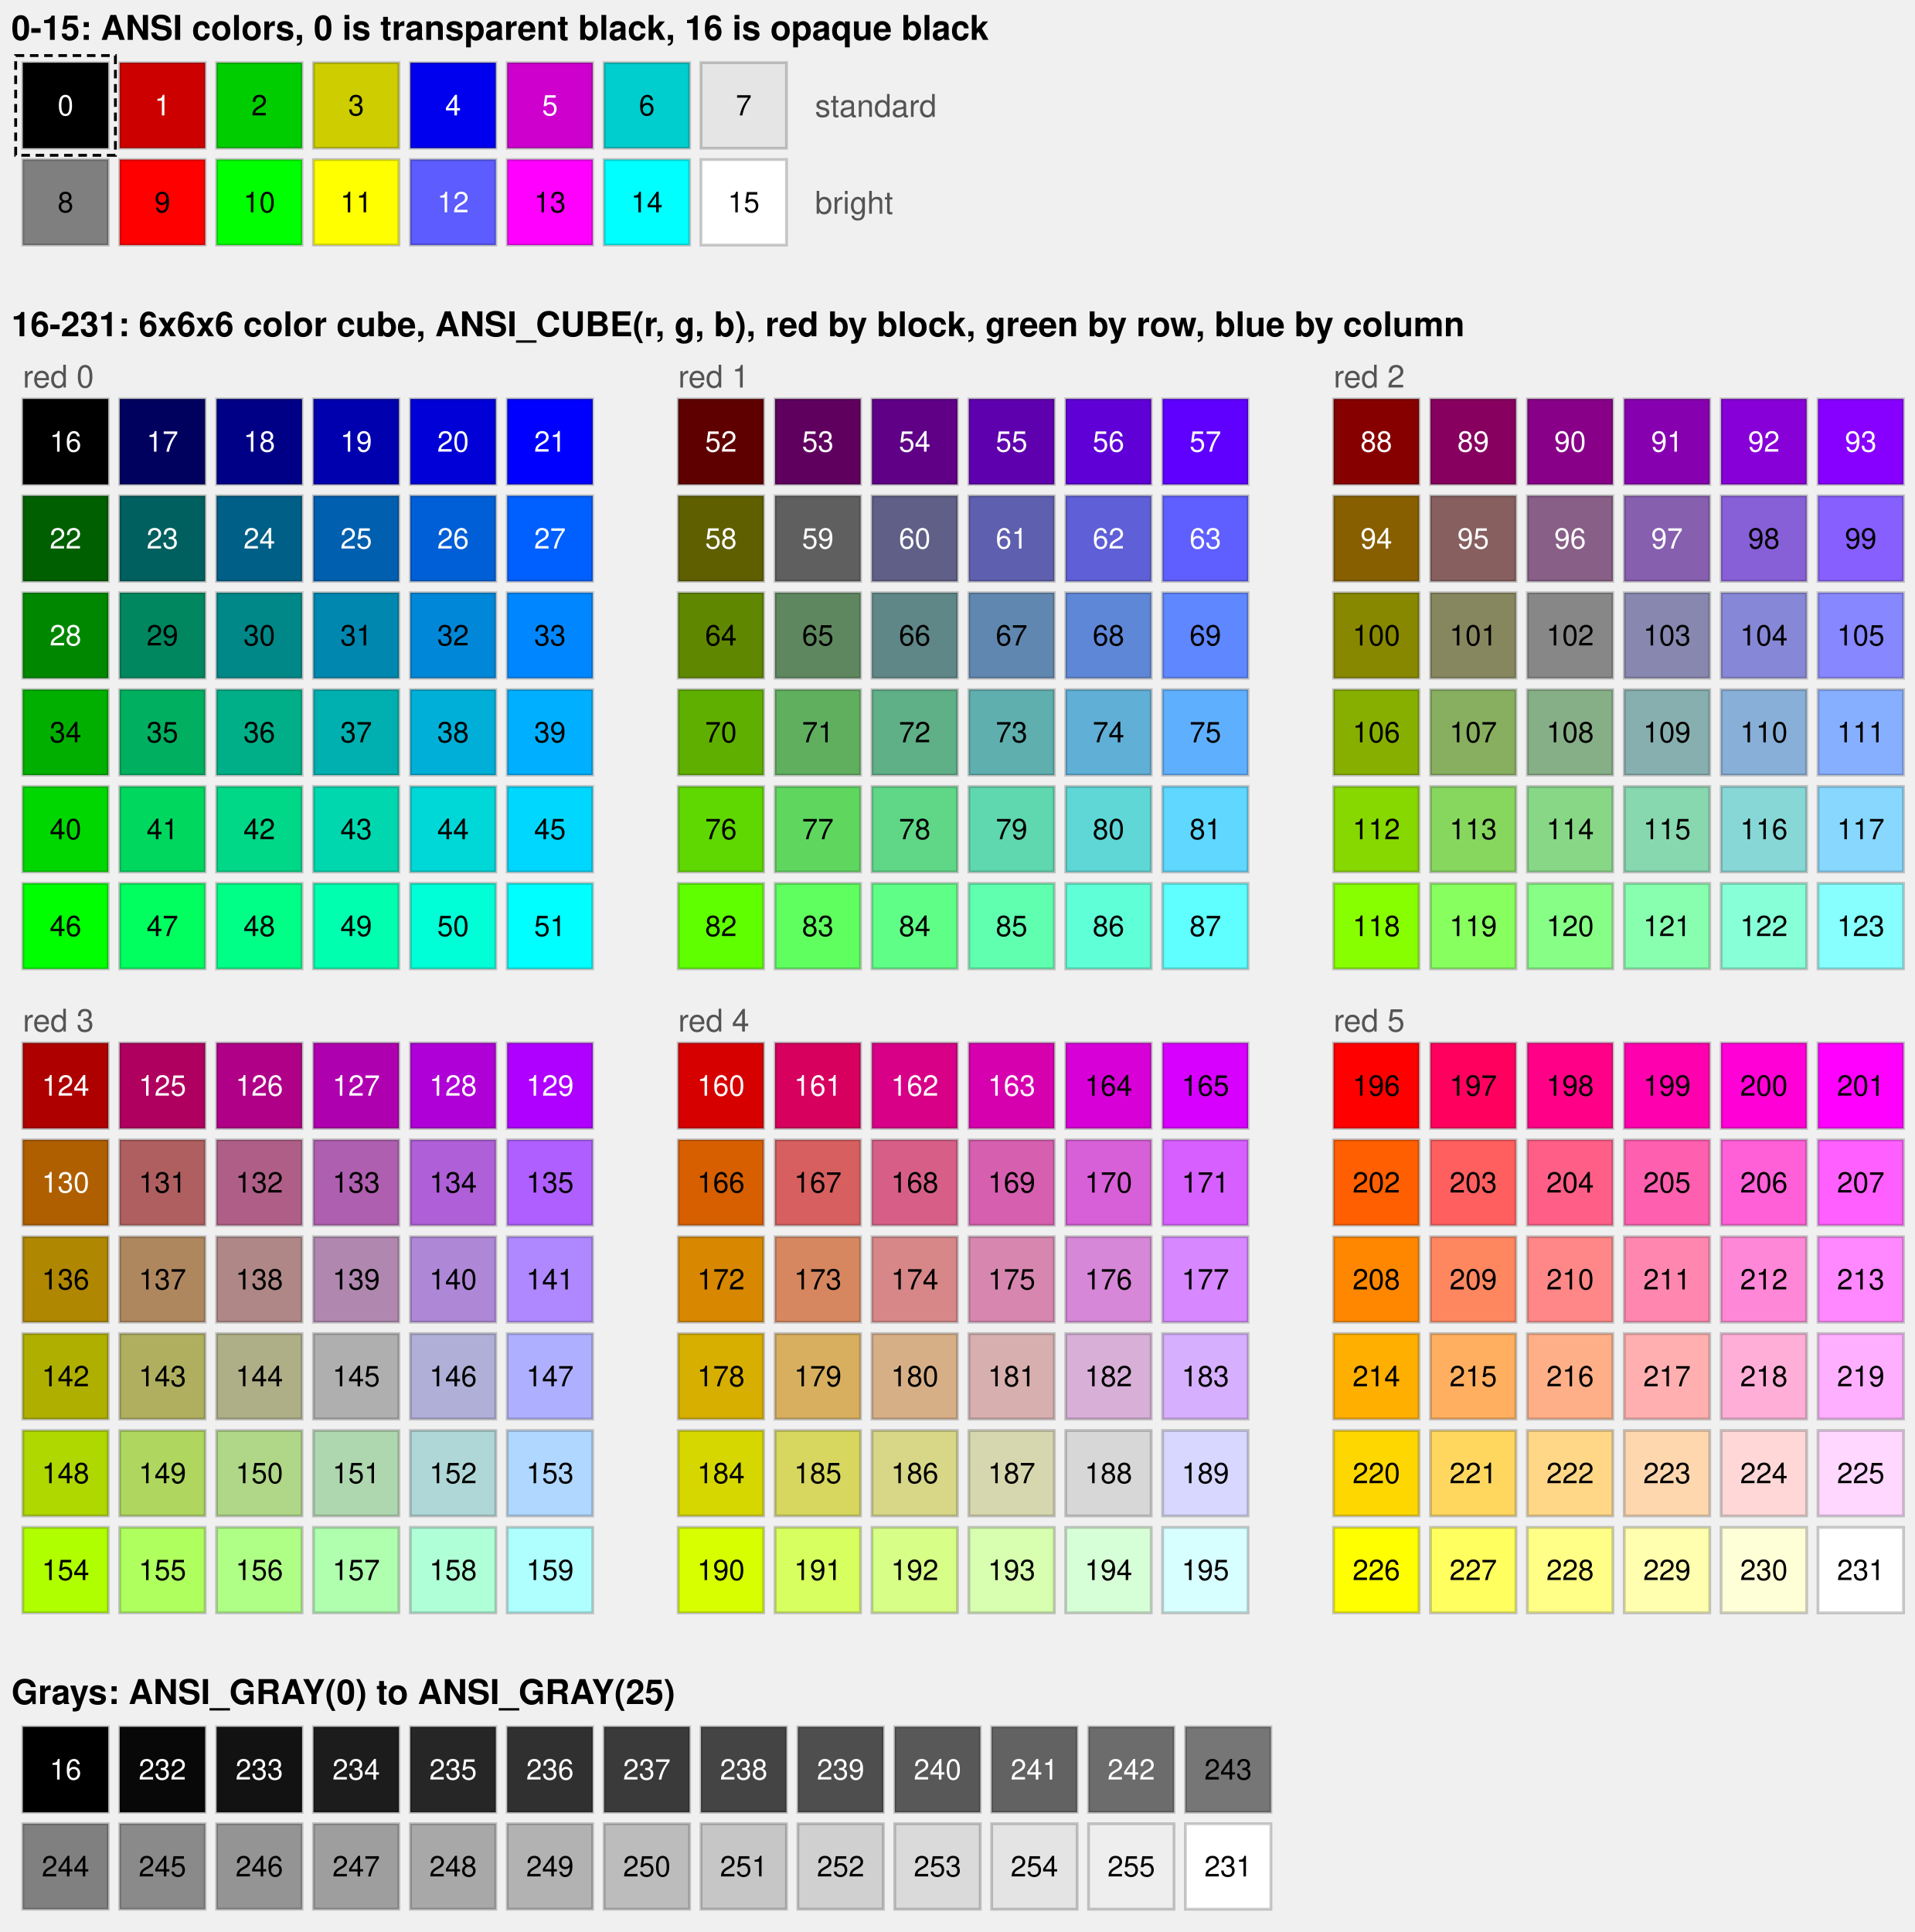
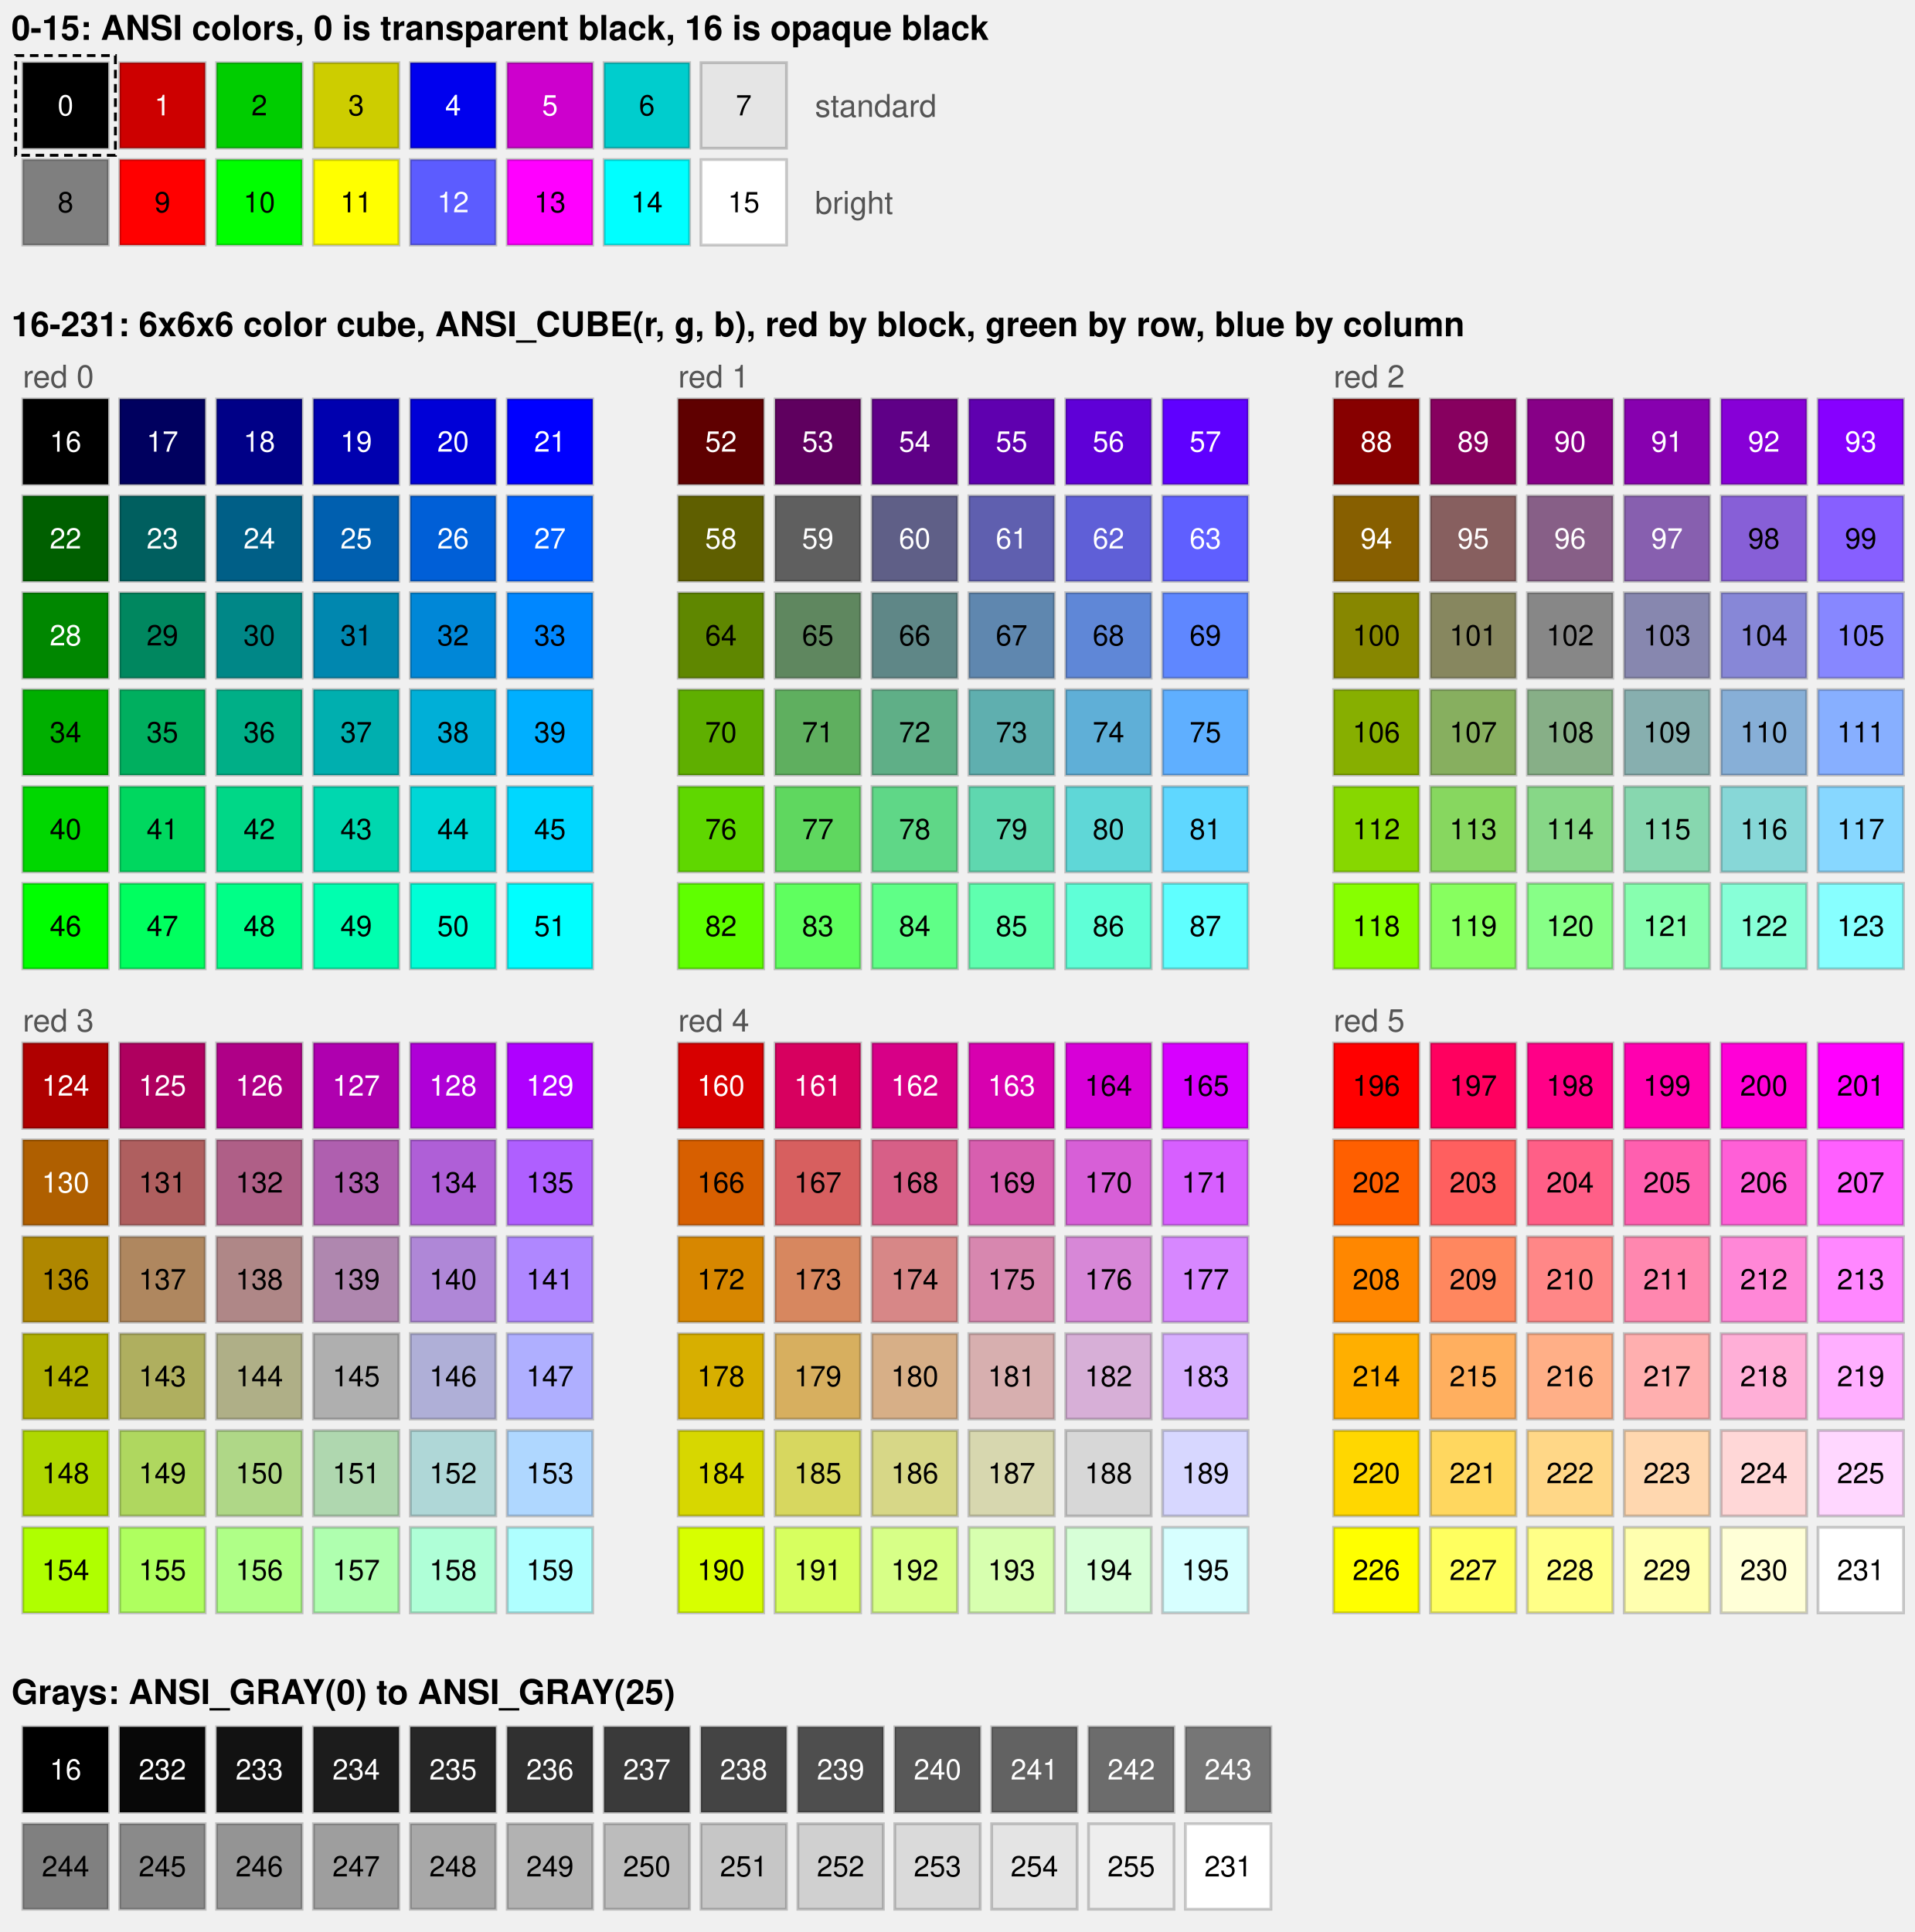
<svg xmlns="http://www.w3.org/2000/svg" width="672" height="678" viewBox="-4 0 672 678" role="img" aria-labelledby="title desc" font-size="10" fill="currentColor">
  <style>
  svg { color: #000000; }
  text { font-family: -apple-system, BlinkMacSystemFont, 'Segoe UI', Helvetica, Arial, sans-serif; }
</style>
  <text x="0" y="14" font-size="12" font-weight="600">0-15: ANSI colors, 0 is transparent black, 16 is opaque black</text>
  <rect x="4" y="22" width="30" height="30" fill="#000000" stroke="currentColor" stroke-opacity="0.2" />
  <rect x="1.5" y="19.5" width="35" height="35" fill="none" stroke="currentColor" stroke-dasharray="3 2" />
  <text x="19" y="40.5" text-anchor="middle" fill="#ffffff">0</text>
  <rect x="38" y="22" width="30" height="30" fill="#cd0000" stroke="currentColor" stroke-opacity="0.2" />
  <text x="53" y="40.5" text-anchor="middle" fill="#ffffff">1</text>
  <rect x="72" y="22" width="30" height="30" fill="#00cd00" stroke="currentColor" stroke-opacity="0.2" />
  <text x="87" y="40.5" text-anchor="middle" fill="#000000">2</text>
  <rect x="106" y="22" width="30" height="30" fill="#cdcd00" stroke="currentColor" stroke-opacity="0.2" />
  <text x="121" y="40.5" text-anchor="middle" fill="#000000">3</text>
  <rect x="140" y="22" width="30" height="30" fill="#0000ee" stroke="currentColor" stroke-opacity="0.2" />
  <text x="155" y="40.5" text-anchor="middle" fill="#ffffff">4</text>
  <rect x="174" y="22" width="30" height="30" fill="#cd00cd" stroke="currentColor" stroke-opacity="0.2" />
  <text x="189" y="40.5" text-anchor="middle" fill="#ffffff">5</text>
  <rect x="208" y="22" width="30" height="30" fill="#00cdcd" stroke="currentColor" stroke-opacity="0.2" />
  <text x="223" y="40.5" text-anchor="middle" fill="#000000">6</text>
  <rect x="242" y="22" width="30" height="30" fill="#e5e5e5" stroke="currentColor" stroke-opacity="0.2" />
  <text x="257" y="40.5" text-anchor="middle" fill="#000000">7</text>
  <rect x="4" y="56" width="30" height="30" fill="#7f7f7f" stroke="currentColor" stroke-opacity="0.2" />
  <text x="19" y="74.5" text-anchor="middle" fill="#000000">8</text>
  <rect x="38" y="56" width="30" height="30" fill="#ff0000" stroke="currentColor" stroke-opacity="0.2" />
  <text x="53" y="74.5" text-anchor="middle" fill="#000000">9</text>
  <rect x="72" y="56" width="30" height="30" fill="#00ff00" stroke="currentColor" stroke-opacity="0.2" />
  <text x="87" y="74.5" text-anchor="middle" fill="#000000">10</text>
  <rect x="106" y="56" width="30" height="30" fill="#ffff00" stroke="currentColor" stroke-opacity="0.2" />
  <text x="121" y="74.5" text-anchor="middle" fill="#000000">11</text>
  <rect x="140" y="56" width="30" height="30" fill="#5c5cff" stroke="currentColor" stroke-opacity="0.2" />
  <text x="155" y="74.5" text-anchor="middle" fill="#ffffff">12</text>
  <rect x="174" y="56" width="30" height="30" fill="#ff00ff" stroke="currentColor" stroke-opacity="0.2" />
  <text x="189" y="74.5" text-anchor="middle" fill="#000000">13</text>
  <rect x="208" y="56" width="30" height="30" fill="#00ffff" stroke="currentColor" stroke-opacity="0.2" />
  <text x="223" y="74.5" text-anchor="middle" fill="#000000">14</text>
  <rect x="242" y="56" width="30" height="30" fill="#ffffff" stroke="currentColor" stroke-opacity="0.2" />
  <text x="257" y="74.5" text-anchor="middle" fill="#000000">15</text>
  <text x="282" y="41.0" font-size="11" fill-opacity="0.65" text-anchor="start">standard</text>
  <text x="282" y="75.0" font-size="11" fill-opacity="0.65" text-anchor="start">bright</text>
  <text x="0" y="118" font-size="12" font-weight="600">16-231: 6x6x6 color cube, ANSI_CUBE(r, g, b), red by block, green by row, blue by column</text>
  <text x="4" y="136" font-size="11" fill-opacity="0.65" text-anchor="start">red 0</text>
  <rect x="4" y="140" width="30" height="30" fill="#000000" stroke="currentColor" stroke-opacity="0.2" />
  <text x="19" y="158.5" text-anchor="middle" fill="#ffffff">16</text>
  <rect x="38" y="140" width="30" height="30" fill="#00005f" stroke="currentColor" stroke-opacity="0.2" />
  <text x="53" y="158.5" text-anchor="middle" fill="#ffffff">17</text>
  <rect x="72" y="140" width="30" height="30" fill="#000087" stroke="currentColor" stroke-opacity="0.2" />
  <text x="87" y="158.5" text-anchor="middle" fill="#ffffff">18</text>
  <rect x="106" y="140" width="30" height="30" fill="#0000af" stroke="currentColor" stroke-opacity="0.2" />
  <text x="121" y="158.5" text-anchor="middle" fill="#ffffff">19</text>
  <rect x="140" y="140" width="30" height="30" fill="#0000d7" stroke="currentColor" stroke-opacity="0.2" />
  <text x="155" y="158.5" text-anchor="middle" fill="#ffffff">20</text>
  <rect x="174" y="140" width="30" height="30" fill="#0000ff" stroke="currentColor" stroke-opacity="0.2" />
  <text x="189" y="158.5" text-anchor="middle" fill="#ffffff">21</text>
  <rect x="4" y="174" width="30" height="30" fill="#005f00" stroke="currentColor" stroke-opacity="0.2" />
  <text x="19" y="192.5" text-anchor="middle" fill="#ffffff">22</text>
  <rect x="38" y="174" width="30" height="30" fill="#005f5f" stroke="currentColor" stroke-opacity="0.2" />
  <text x="53" y="192.5" text-anchor="middle" fill="#ffffff">23</text>
  <rect x="72" y="174" width="30" height="30" fill="#005f87" stroke="currentColor" stroke-opacity="0.2" />
  <text x="87" y="192.5" text-anchor="middle" fill="#ffffff">24</text>
  <rect x="106" y="174" width="30" height="30" fill="#005faf" stroke="currentColor" stroke-opacity="0.2" />
  <text x="121" y="192.5" text-anchor="middle" fill="#ffffff">25</text>
  <rect x="140" y="174" width="30" height="30" fill="#005fd7" stroke="currentColor" stroke-opacity="0.2" />
  <text x="155" y="192.5" text-anchor="middle" fill="#ffffff">26</text>
  <rect x="174" y="174" width="30" height="30" fill="#005fff" stroke="currentColor" stroke-opacity="0.2" />
  <text x="189" y="192.5" text-anchor="middle" fill="#ffffff">27</text>
  <rect x="4" y="208" width="30" height="30" fill="#008700" stroke="currentColor" stroke-opacity="0.2" />
  <text x="19" y="226.5" text-anchor="middle" fill="#ffffff">28</text>
  <rect x="38" y="208" width="30" height="30" fill="#00875f" stroke="currentColor" stroke-opacity="0.2" />
  <text x="53" y="226.5" text-anchor="middle" fill="#000000">29</text>
  <rect x="72" y="208" width="30" height="30" fill="#008787" stroke="currentColor" stroke-opacity="0.2" />
  <text x="87" y="226.5" text-anchor="middle" fill="#000000">30</text>
  <rect x="106" y="208" width="30" height="30" fill="#0087af" stroke="currentColor" stroke-opacity="0.2" />
  <text x="121" y="226.5" text-anchor="middle" fill="#000000">31</text>
  <rect x="140" y="208" width="30" height="30" fill="#0087d7" stroke="currentColor" stroke-opacity="0.2" />
  <text x="155" y="226.5" text-anchor="middle" fill="#000000">32</text>
  <rect x="174" y="208" width="30" height="30" fill="#0087ff" stroke="currentColor" stroke-opacity="0.2" />
  <text x="189" y="226.5" text-anchor="middle" fill="#000000">33</text>
  <rect x="4" y="242" width="30" height="30" fill="#00af00" stroke="currentColor" stroke-opacity="0.2" />
  <text x="19" y="260.5" text-anchor="middle" fill="#000000">34</text>
  <rect x="38" y="242" width="30" height="30" fill="#00af5f" stroke="currentColor" stroke-opacity="0.2" />
  <text x="53" y="260.5" text-anchor="middle" fill="#000000">35</text>
  <rect x="72" y="242" width="30" height="30" fill="#00af87" stroke="currentColor" stroke-opacity="0.2" />
  <text x="87" y="260.5" text-anchor="middle" fill="#000000">36</text>
  <rect x="106" y="242" width="30" height="30" fill="#00afaf" stroke="currentColor" stroke-opacity="0.2" />
  <text x="121" y="260.5" text-anchor="middle" fill="#000000">37</text>
  <rect x="140" y="242" width="30" height="30" fill="#00afd7" stroke="currentColor" stroke-opacity="0.2" />
  <text x="155" y="260.5" text-anchor="middle" fill="#000000">38</text>
  <rect x="174" y="242" width="30" height="30" fill="#00afff" stroke="currentColor" stroke-opacity="0.2" />
  <text x="189" y="260.5" text-anchor="middle" fill="#000000">39</text>
  <rect x="4" y="276" width="30" height="30" fill="#00d700" stroke="currentColor" stroke-opacity="0.2" />
  <text x="19" y="294.5" text-anchor="middle" fill="#000000">40</text>
  <rect x="38" y="276" width="30" height="30" fill="#00d75f" stroke="currentColor" stroke-opacity="0.2" />
  <text x="53" y="294.5" text-anchor="middle" fill="#000000">41</text>
  <rect x="72" y="276" width="30" height="30" fill="#00d787" stroke="currentColor" stroke-opacity="0.2" />
  <text x="87" y="294.5" text-anchor="middle" fill="#000000">42</text>
  <rect x="106" y="276" width="30" height="30" fill="#00d7af" stroke="currentColor" stroke-opacity="0.2" />
  <text x="121" y="294.5" text-anchor="middle" fill="#000000">43</text>
  <rect x="140" y="276" width="30" height="30" fill="#00d7d7" stroke="currentColor" stroke-opacity="0.2" />
  <text x="155" y="294.5" text-anchor="middle" fill="#000000">44</text>
  <rect x="174" y="276" width="30" height="30" fill="#00d7ff" stroke="currentColor" stroke-opacity="0.2" />
  <text x="189" y="294.5" text-anchor="middle" fill="#000000">45</text>
  <rect x="4" y="310" width="30" height="30" fill="#00ff00" stroke="currentColor" stroke-opacity="0.2" />
  <text x="19" y="328.5" text-anchor="middle" fill="#000000">46</text>
  <rect x="38" y="310" width="30" height="30" fill="#00ff5f" stroke="currentColor" stroke-opacity="0.2" />
  <text x="53" y="328.5" text-anchor="middle" fill="#000000">47</text>
  <rect x="72" y="310" width="30" height="30" fill="#00ff87" stroke="currentColor" stroke-opacity="0.2" />
  <text x="87" y="328.5" text-anchor="middle" fill="#000000">48</text>
  <rect x="106" y="310" width="30" height="30" fill="#00ffaf" stroke="currentColor" stroke-opacity="0.2" />
  <text x="121" y="328.5" text-anchor="middle" fill="#000000">49</text>
  <rect x="140" y="310" width="30" height="30" fill="#00ffd7" stroke="currentColor" stroke-opacity="0.2" />
  <text x="155" y="328.5" text-anchor="middle" fill="#000000">50</text>
  <rect x="174" y="310" width="30" height="30" fill="#00ffff" stroke="currentColor" stroke-opacity="0.2" />
  <text x="189" y="328.5" text-anchor="middle" fill="#000000">51</text>
  <text x="234" y="136" font-size="11" fill-opacity="0.65" text-anchor="start">red 1</text>
  <rect x="234" y="140" width="30" height="30" fill="#5f0000" stroke="currentColor" stroke-opacity="0.2" />
  <text x="249" y="158.5" text-anchor="middle" fill="#ffffff">52</text>
  <rect x="268" y="140" width="30" height="30" fill="#5f005f" stroke="currentColor" stroke-opacity="0.2" />
  <text x="283" y="158.5" text-anchor="middle" fill="#ffffff">53</text>
  <rect x="302" y="140" width="30" height="30" fill="#5f0087" stroke="currentColor" stroke-opacity="0.2" />
  <text x="317" y="158.5" text-anchor="middle" fill="#ffffff">54</text>
  <rect x="336" y="140" width="30" height="30" fill="#5f00af" stroke="currentColor" stroke-opacity="0.2" />
  <text x="351" y="158.5" text-anchor="middle" fill="#ffffff">55</text>
  <rect x="370" y="140" width="30" height="30" fill="#5f00d7" stroke="currentColor" stroke-opacity="0.2" />
  <text x="385" y="158.5" text-anchor="middle" fill="#ffffff">56</text>
  <rect x="404" y="140" width="30" height="30" fill="#5f00ff" stroke="currentColor" stroke-opacity="0.2" />
  <text x="419" y="158.5" text-anchor="middle" fill="#ffffff">57</text>
  <rect x="234" y="174" width="30" height="30" fill="#5f5f00" stroke="currentColor" stroke-opacity="0.2" />
  <text x="249" y="192.5" text-anchor="middle" fill="#ffffff">58</text>
  <rect x="268" y="174" width="30" height="30" fill="#5f5f5f" stroke="currentColor" stroke-opacity="0.2" />
  <text x="283" y="192.5" text-anchor="middle" fill="#ffffff">59</text>
  <rect x="302" y="174" width="30" height="30" fill="#5f5f87" stroke="currentColor" stroke-opacity="0.2" />
  <text x="317" y="192.5" text-anchor="middle" fill="#ffffff">60</text>
  <rect x="336" y="174" width="30" height="30" fill="#5f5faf" stroke="currentColor" stroke-opacity="0.2" />
  <text x="351" y="192.5" text-anchor="middle" fill="#ffffff">61</text>
  <rect x="370" y="174" width="30" height="30" fill="#5f5fd7" stroke="currentColor" stroke-opacity="0.2" />
  <text x="385" y="192.5" text-anchor="middle" fill="#ffffff">62</text>
  <rect x="404" y="174" width="30" height="30" fill="#5f5fff" stroke="currentColor" stroke-opacity="0.2" />
  <text x="419" y="192.5" text-anchor="middle" fill="#ffffff">63</text>
  <rect x="234" y="208" width="30" height="30" fill="#5f8700" stroke="currentColor" stroke-opacity="0.2" />
  <text x="249" y="226.5" text-anchor="middle" fill="#000000">64</text>
  <rect x="268" y="208" width="30" height="30" fill="#5f875f" stroke="currentColor" stroke-opacity="0.2" />
  <text x="283" y="226.5" text-anchor="middle" fill="#000000">65</text>
  <rect x="302" y="208" width="30" height="30" fill="#5f8787" stroke="currentColor" stroke-opacity="0.2" />
  <text x="317" y="226.5" text-anchor="middle" fill="#000000">66</text>
  <rect x="336" y="208" width="30" height="30" fill="#5f87af" stroke="currentColor" stroke-opacity="0.2" />
  <text x="351" y="226.5" text-anchor="middle" fill="#000000">67</text>
  <rect x="370" y="208" width="30" height="30" fill="#5f87d7" stroke="currentColor" stroke-opacity="0.2" />
  <text x="385" y="226.5" text-anchor="middle" fill="#000000">68</text>
  <rect x="404" y="208" width="30" height="30" fill="#5f87ff" stroke="currentColor" stroke-opacity="0.2" />
  <text x="419" y="226.5" text-anchor="middle" fill="#000000">69</text>
  <rect x="234" y="242" width="30" height="30" fill="#5faf00" stroke="currentColor" stroke-opacity="0.2" />
  <text x="249" y="260.5" text-anchor="middle" fill="#000000">70</text>
  <rect x="268" y="242" width="30" height="30" fill="#5faf5f" stroke="currentColor" stroke-opacity="0.2" />
  <text x="283" y="260.5" text-anchor="middle" fill="#000000">71</text>
  <rect x="302" y="242" width="30" height="30" fill="#5faf87" stroke="currentColor" stroke-opacity="0.2" />
  <text x="317" y="260.5" text-anchor="middle" fill="#000000">72</text>
  <rect x="336" y="242" width="30" height="30" fill="#5fafaf" stroke="currentColor" stroke-opacity="0.2" />
  <text x="351" y="260.5" text-anchor="middle" fill="#000000">73</text>
  <rect x="370" y="242" width="30" height="30" fill="#5fafd7" stroke="currentColor" stroke-opacity="0.2" />
  <text x="385" y="260.5" text-anchor="middle" fill="#000000">74</text>
  <rect x="404" y="242" width="30" height="30" fill="#5fafff" stroke="currentColor" stroke-opacity="0.2" />
  <text x="419" y="260.5" text-anchor="middle" fill="#000000">75</text>
  <rect x="234" y="276" width="30" height="30" fill="#5fd700" stroke="currentColor" stroke-opacity="0.2" />
  <text x="249" y="294.5" text-anchor="middle" fill="#000000">76</text>
  <rect x="268" y="276" width="30" height="30" fill="#5fd75f" stroke="currentColor" stroke-opacity="0.2" />
  <text x="283" y="294.5" text-anchor="middle" fill="#000000">77</text>
  <rect x="302" y="276" width="30" height="30" fill="#5fd787" stroke="currentColor" stroke-opacity="0.2" />
  <text x="317" y="294.5" text-anchor="middle" fill="#000000">78</text>
  <rect x="336" y="276" width="30" height="30" fill="#5fd7af" stroke="currentColor" stroke-opacity="0.2" />
  <text x="351" y="294.5" text-anchor="middle" fill="#000000">79</text>
  <rect x="370" y="276" width="30" height="30" fill="#5fd7d7" stroke="currentColor" stroke-opacity="0.2" />
  <text x="385" y="294.5" text-anchor="middle" fill="#000000">80</text>
  <rect x="404" y="276" width="30" height="30" fill="#5fd7ff" stroke="currentColor" stroke-opacity="0.2" />
  <text x="419" y="294.5" text-anchor="middle" fill="#000000">81</text>
  <rect x="234" y="310" width="30" height="30" fill="#5fff00" stroke="currentColor" stroke-opacity="0.2" />
  <text x="249" y="328.5" text-anchor="middle" fill="#000000">82</text>
  <rect x="268" y="310" width="30" height="30" fill="#5fff5f" stroke="currentColor" stroke-opacity="0.2" />
  <text x="283" y="328.5" text-anchor="middle" fill="#000000">83</text>
  <rect x="302" y="310" width="30" height="30" fill="#5fff87" stroke="currentColor" stroke-opacity="0.2" />
  <text x="317" y="328.5" text-anchor="middle" fill="#000000">84</text>
  <rect x="336" y="310" width="30" height="30" fill="#5fffaf" stroke="currentColor" stroke-opacity="0.2" />
  <text x="351" y="328.5" text-anchor="middle" fill="#000000">85</text>
  <rect x="370" y="310" width="30" height="30" fill="#5fffd7" stroke="currentColor" stroke-opacity="0.2" />
  <text x="385" y="328.5" text-anchor="middle" fill="#000000">86</text>
  <rect x="404" y="310" width="30" height="30" fill="#5fffff" stroke="currentColor" stroke-opacity="0.2" />
  <text x="419" y="328.5" text-anchor="middle" fill="#000000">87</text>
  <text x="464" y="136" font-size="11" fill-opacity="0.65" text-anchor="start">red 2</text>
  <rect x="464" y="140" width="30" height="30" fill="#870000" stroke="currentColor" stroke-opacity="0.2" />
  <text x="479" y="158.5" text-anchor="middle" fill="#ffffff">88</text>
  <rect x="498" y="140" width="30" height="30" fill="#87005f" stroke="currentColor" stroke-opacity="0.2" />
  <text x="513" y="158.5" text-anchor="middle" fill="#ffffff">89</text>
  <rect x="532" y="140" width="30" height="30" fill="#870087" stroke="currentColor" stroke-opacity="0.2" />
  <text x="547" y="158.5" text-anchor="middle" fill="#ffffff">90</text>
  <rect x="566" y="140" width="30" height="30" fill="#8700af" stroke="currentColor" stroke-opacity="0.2" />
  <text x="581" y="158.5" text-anchor="middle" fill="#ffffff">91</text>
  <rect x="600" y="140" width="30" height="30" fill="#8700d7" stroke="currentColor" stroke-opacity="0.2" />
  <text x="615" y="158.5" text-anchor="middle" fill="#ffffff">92</text>
  <rect x="634" y="140" width="30" height="30" fill="#8700ff" stroke="currentColor" stroke-opacity="0.2" />
  <text x="649" y="158.5" text-anchor="middle" fill="#ffffff">93</text>
  <rect x="464" y="174" width="30" height="30" fill="#875f00" stroke="currentColor" stroke-opacity="0.2" />
  <text x="479" y="192.5" text-anchor="middle" fill="#ffffff">94</text>
  <rect x="498" y="174" width="30" height="30" fill="#875f5f" stroke="currentColor" stroke-opacity="0.2" />
  <text x="513" y="192.5" text-anchor="middle" fill="#ffffff">95</text>
  <rect x="532" y="174" width="30" height="30" fill="#875f87" stroke="currentColor" stroke-opacity="0.2" />
  <text x="547" y="192.5" text-anchor="middle" fill="#ffffff">96</text>
  <rect x="566" y="174" width="30" height="30" fill="#875faf" stroke="currentColor" stroke-opacity="0.2" />
  <text x="581" y="192.5" text-anchor="middle" fill="#ffffff">97</text>
  <rect x="600" y="174" width="30" height="30" fill="#875fd7" stroke="currentColor" stroke-opacity="0.2" />
  <text x="615" y="192.5" text-anchor="middle" fill="#000000">98</text>
  <rect x="634" y="174" width="30" height="30" fill="#875fff" stroke="currentColor" stroke-opacity="0.2" />
  <text x="649" y="192.5" text-anchor="middle" fill="#000000">99</text>
  <rect x="464" y="208" width="30" height="30" fill="#878700" stroke="currentColor" stroke-opacity="0.2" />
  <text x="479" y="226.5" text-anchor="middle" fill="#000000">100</text>
  <rect x="498" y="208" width="30" height="30" fill="#87875f" stroke="currentColor" stroke-opacity="0.2" />
  <text x="513" y="226.5" text-anchor="middle" fill="#000000">101</text>
  <rect x="532" y="208" width="30" height="30" fill="#878787" stroke="currentColor" stroke-opacity="0.2" />
  <text x="547" y="226.5" text-anchor="middle" fill="#000000">102</text>
  <rect x="566" y="208" width="30" height="30" fill="#8787af" stroke="currentColor" stroke-opacity="0.2" />
  <text x="581" y="226.5" text-anchor="middle" fill="#000000">103</text>
  <rect x="600" y="208" width="30" height="30" fill="#8787d7" stroke="currentColor" stroke-opacity="0.2" />
  <text x="615" y="226.5" text-anchor="middle" fill="#000000">104</text>
  <rect x="634" y="208" width="30" height="30" fill="#8787ff" stroke="currentColor" stroke-opacity="0.2" />
  <text x="649" y="226.5" text-anchor="middle" fill="#000000">105</text>
  <rect x="464" y="242" width="30" height="30" fill="#87af00" stroke="currentColor" stroke-opacity="0.2" />
  <text x="479" y="260.5" text-anchor="middle" fill="#000000">106</text>
  <rect x="498" y="242" width="30" height="30" fill="#87af5f" stroke="currentColor" stroke-opacity="0.2" />
  <text x="513" y="260.5" text-anchor="middle" fill="#000000">107</text>
  <rect x="532" y="242" width="30" height="30" fill="#87af87" stroke="currentColor" stroke-opacity="0.2" />
  <text x="547" y="260.5" text-anchor="middle" fill="#000000">108</text>
  <rect x="566" y="242" width="30" height="30" fill="#87afaf" stroke="currentColor" stroke-opacity="0.2" />
  <text x="581" y="260.5" text-anchor="middle" fill="#000000">109</text>
  <rect x="600" y="242" width="30" height="30" fill="#87afd7" stroke="currentColor" stroke-opacity="0.2" />
  <text x="615" y="260.5" text-anchor="middle" fill="#000000">110</text>
  <rect x="634" y="242" width="30" height="30" fill="#87afff" stroke="currentColor" stroke-opacity="0.2" />
  <text x="649" y="260.5" text-anchor="middle" fill="#000000">111</text>
  <rect x="464" y="276" width="30" height="30" fill="#87d700" stroke="currentColor" stroke-opacity="0.2" />
  <text x="479" y="294.5" text-anchor="middle" fill="#000000">112</text>
  <rect x="498" y="276" width="30" height="30" fill="#87d75f" stroke="currentColor" stroke-opacity="0.2" />
  <text x="513" y="294.5" text-anchor="middle" fill="#000000">113</text>
  <rect x="532" y="276" width="30" height="30" fill="#87d787" stroke="currentColor" stroke-opacity="0.2" />
  <text x="547" y="294.5" text-anchor="middle" fill="#000000">114</text>
  <rect x="566" y="276" width="30" height="30" fill="#87d7af" stroke="currentColor" stroke-opacity="0.2" />
  <text x="581" y="294.5" text-anchor="middle" fill="#000000">115</text>
  <rect x="600" y="276" width="30" height="30" fill="#87d7d7" stroke="currentColor" stroke-opacity="0.2" />
  <text x="615" y="294.5" text-anchor="middle" fill="#000000">116</text>
  <rect x="634" y="276" width="30" height="30" fill="#87d7ff" stroke="currentColor" stroke-opacity="0.2" />
  <text x="649" y="294.5" text-anchor="middle" fill="#000000">117</text>
  <rect x="464" y="310" width="30" height="30" fill="#87ff00" stroke="currentColor" stroke-opacity="0.2" />
  <text x="479" y="328.5" text-anchor="middle" fill="#000000">118</text>
  <rect x="498" y="310" width="30" height="30" fill="#87ff5f" stroke="currentColor" stroke-opacity="0.2" />
  <text x="513" y="328.5" text-anchor="middle" fill="#000000">119</text>
  <rect x="532" y="310" width="30" height="30" fill="#87ff87" stroke="currentColor" stroke-opacity="0.2" />
  <text x="547" y="328.5" text-anchor="middle" fill="#000000">120</text>
  <rect x="566" y="310" width="30" height="30" fill="#87ffaf" stroke="currentColor" stroke-opacity="0.2" />
  <text x="581" y="328.5" text-anchor="middle" fill="#000000">121</text>
  <rect x="600" y="310" width="30" height="30" fill="#87ffd7" stroke="currentColor" stroke-opacity="0.2" />
  <text x="615" y="328.5" text-anchor="middle" fill="#000000">122</text>
  <rect x="634" y="310" width="30" height="30" fill="#87ffff" stroke="currentColor" stroke-opacity="0.2" />
  <text x="649" y="328.5" text-anchor="middle" fill="#000000">123</text>
  <text x="4" y="362" font-size="11" fill-opacity="0.65" text-anchor="start">red 3</text>
  <rect x="4" y="366" width="30" height="30" fill="#af0000" stroke="currentColor" stroke-opacity="0.2" />
  <text x="19" y="384.5" text-anchor="middle" fill="#ffffff">124</text>
  <rect x="38" y="366" width="30" height="30" fill="#af005f" stroke="currentColor" stroke-opacity="0.2" />
  <text x="53" y="384.5" text-anchor="middle" fill="#ffffff">125</text>
  <rect x="72" y="366" width="30" height="30" fill="#af0087" stroke="currentColor" stroke-opacity="0.2" />
  <text x="87" y="384.5" text-anchor="middle" fill="#ffffff">126</text>
  <rect x="106" y="366" width="30" height="30" fill="#af00af" stroke="currentColor" stroke-opacity="0.2" />
  <text x="121" y="384.5" text-anchor="middle" fill="#ffffff">127</text>
  <rect x="140" y="366" width="30" height="30" fill="#af00d7" stroke="currentColor" stroke-opacity="0.2" />
  <text x="155" y="384.5" text-anchor="middle" fill="#ffffff">128</text>
  <rect x="174" y="366" width="30" height="30" fill="#af00ff" stroke="currentColor" stroke-opacity="0.2" />
  <text x="189" y="384.5" text-anchor="middle" fill="#ffffff">129</text>
  <rect x="4" y="400" width="30" height="30" fill="#af5f00" stroke="currentColor" stroke-opacity="0.2" />
  <text x="19" y="418.5" text-anchor="middle" fill="#ffffff">130</text>
  <rect x="38" y="400" width="30" height="30" fill="#af5f5f" stroke="currentColor" stroke-opacity="0.2" />
  <text x="53" y="418.5" text-anchor="middle" fill="#000000">131</text>
  <rect x="72" y="400" width="30" height="30" fill="#af5f87" stroke="currentColor" stroke-opacity="0.2" />
  <text x="87" y="418.5" text-anchor="middle" fill="#000000">132</text>
  <rect x="106" y="400" width="30" height="30" fill="#af5faf" stroke="currentColor" stroke-opacity="0.2" />
  <text x="121" y="418.5" text-anchor="middle" fill="#000000">133</text>
  <rect x="140" y="400" width="30" height="30" fill="#af5fd7" stroke="currentColor" stroke-opacity="0.2" />
  <text x="155" y="418.5" text-anchor="middle" fill="#000000">134</text>
  <rect x="174" y="400" width="30" height="30" fill="#af5fff" stroke="currentColor" stroke-opacity="0.2" />
  <text x="189" y="418.5" text-anchor="middle" fill="#000000">135</text>
  <rect x="4" y="434" width="30" height="30" fill="#af8700" stroke="currentColor" stroke-opacity="0.2" />
  <text x="19" y="452.5" text-anchor="middle" fill="#000000">136</text>
  <rect x="38" y="434" width="30" height="30" fill="#af875f" stroke="currentColor" stroke-opacity="0.2" />
  <text x="53" y="452.5" text-anchor="middle" fill="#000000">137</text>
  <rect x="72" y="434" width="30" height="30" fill="#af8787" stroke="currentColor" stroke-opacity="0.2" />
  <text x="87" y="452.5" text-anchor="middle" fill="#000000">138</text>
  <rect x="106" y="434" width="30" height="30" fill="#af87af" stroke="currentColor" stroke-opacity="0.2" />
  <text x="121" y="452.5" text-anchor="middle" fill="#000000">139</text>
  <rect x="140" y="434" width="30" height="30" fill="#af87d7" stroke="currentColor" stroke-opacity="0.2" />
  <text x="155" y="452.5" text-anchor="middle" fill="#000000">140</text>
  <rect x="174" y="434" width="30" height="30" fill="#af87ff" stroke="currentColor" stroke-opacity="0.2" />
  <text x="189" y="452.5" text-anchor="middle" fill="#000000">141</text>
  <rect x="4" y="468" width="30" height="30" fill="#afaf00" stroke="currentColor" stroke-opacity="0.2" />
  <text x="19" y="486.5" text-anchor="middle" fill="#000000">142</text>
  <rect x="38" y="468" width="30" height="30" fill="#afaf5f" stroke="currentColor" stroke-opacity="0.2" />
  <text x="53" y="486.5" text-anchor="middle" fill="#000000">143</text>
  <rect x="72" y="468" width="30" height="30" fill="#afaf87" stroke="currentColor" stroke-opacity="0.2" />
  <text x="87" y="486.5" text-anchor="middle" fill="#000000">144</text>
  <rect x="106" y="468" width="30" height="30" fill="#afafaf" stroke="currentColor" stroke-opacity="0.2" />
  <text x="121" y="486.5" text-anchor="middle" fill="#000000">145</text>
  <rect x="140" y="468" width="30" height="30" fill="#afafd7" stroke="currentColor" stroke-opacity="0.2" />
  <text x="155" y="486.5" text-anchor="middle" fill="#000000">146</text>
  <rect x="174" y="468" width="30" height="30" fill="#afafff" stroke="currentColor" stroke-opacity="0.2" />
  <text x="189" y="486.5" text-anchor="middle" fill="#000000">147</text>
  <rect x="4" y="502" width="30" height="30" fill="#afd700" stroke="currentColor" stroke-opacity="0.2" />
  <text x="19" y="520.5" text-anchor="middle" fill="#000000">148</text>
  <rect x="38" y="502" width="30" height="30" fill="#afd75f" stroke="currentColor" stroke-opacity="0.2" />
  <text x="53" y="520.5" text-anchor="middle" fill="#000000">149</text>
  <rect x="72" y="502" width="30" height="30" fill="#afd787" stroke="currentColor" stroke-opacity="0.2" />
  <text x="87" y="520.5" text-anchor="middle" fill="#000000">150</text>
  <rect x="106" y="502" width="30" height="30" fill="#afd7af" stroke="currentColor" stroke-opacity="0.2" />
  <text x="121" y="520.5" text-anchor="middle" fill="#000000">151</text>
  <rect x="140" y="502" width="30" height="30" fill="#afd7d7" stroke="currentColor" stroke-opacity="0.2" />
  <text x="155" y="520.5" text-anchor="middle" fill="#000000">152</text>
  <rect x="174" y="502" width="30" height="30" fill="#afd7ff" stroke="currentColor" stroke-opacity="0.2" />
  <text x="189" y="520.5" text-anchor="middle" fill="#000000">153</text>
  <rect x="4" y="536" width="30" height="30" fill="#afff00" stroke="currentColor" stroke-opacity="0.2" />
  <text x="19" y="554.5" text-anchor="middle" fill="#000000">154</text>
  <rect x="38" y="536" width="30" height="30" fill="#afff5f" stroke="currentColor" stroke-opacity="0.2" />
  <text x="53" y="554.5" text-anchor="middle" fill="#000000">155</text>
  <rect x="72" y="536" width="30" height="30" fill="#afff87" stroke="currentColor" stroke-opacity="0.2" />
  <text x="87" y="554.5" text-anchor="middle" fill="#000000">156</text>
  <rect x="106" y="536" width="30" height="30" fill="#afffaf" stroke="currentColor" stroke-opacity="0.2" />
  <text x="121" y="554.5" text-anchor="middle" fill="#000000">157</text>
  <rect x="140" y="536" width="30" height="30" fill="#afffd7" stroke="currentColor" stroke-opacity="0.2" />
  <text x="155" y="554.5" text-anchor="middle" fill="#000000">158</text>
  <rect x="174" y="536" width="30" height="30" fill="#afffff" stroke="currentColor" stroke-opacity="0.2" />
  <text x="189" y="554.5" text-anchor="middle" fill="#000000">159</text>
  <text x="234" y="362" font-size="11" fill-opacity="0.65" text-anchor="start">red 4</text>
  <rect x="234" y="366" width="30" height="30" fill="#d70000" stroke="currentColor" stroke-opacity="0.2" />
  <text x="249" y="384.5" text-anchor="middle" fill="#ffffff">160</text>
  <rect x="268" y="366" width="30" height="30" fill="#d7005f" stroke="currentColor" stroke-opacity="0.2" />
  <text x="283" y="384.5" text-anchor="middle" fill="#ffffff">161</text>
  <rect x="302" y="366" width="30" height="30" fill="#d70087" stroke="currentColor" stroke-opacity="0.2" />
  <text x="317" y="384.5" text-anchor="middle" fill="#ffffff">162</text>
  <rect x="336" y="366" width="30" height="30" fill="#d700af" stroke="currentColor" stroke-opacity="0.2" />
  <text x="351" y="384.5" text-anchor="middle" fill="#ffffff">163</text>
  <rect x="370" y="366" width="30" height="30" fill="#d700d7" stroke="currentColor" stroke-opacity="0.2" />
  <text x="385" y="384.5" text-anchor="middle" fill="#000000">164</text>
  <rect x="404" y="366" width="30" height="30" fill="#d700ff" stroke="currentColor" stroke-opacity="0.2" />
  <text x="419" y="384.5" text-anchor="middle" fill="#000000">165</text>
  <rect x="234" y="400" width="30" height="30" fill="#d75f00" stroke="currentColor" stroke-opacity="0.2" />
  <text x="249" y="418.5" text-anchor="middle" fill="#000000">166</text>
  <rect x="268" y="400" width="30" height="30" fill="#d75f5f" stroke="currentColor" stroke-opacity="0.2" />
  <text x="283" y="418.5" text-anchor="middle" fill="#000000">167</text>
  <rect x="302" y="400" width="30" height="30" fill="#d75f87" stroke="currentColor" stroke-opacity="0.2" />
  <text x="317" y="418.5" text-anchor="middle" fill="#000000">168</text>
  <rect x="336" y="400" width="30" height="30" fill="#d75faf" stroke="currentColor" stroke-opacity="0.2" />
  <text x="351" y="418.5" text-anchor="middle" fill="#000000">169</text>
  <rect x="370" y="400" width="30" height="30" fill="#d75fd7" stroke="currentColor" stroke-opacity="0.2" />
  <text x="385" y="418.5" text-anchor="middle" fill="#000000">170</text>
  <rect x="404" y="400" width="30" height="30" fill="#d75fff" stroke="currentColor" stroke-opacity="0.2" />
  <text x="419" y="418.5" text-anchor="middle" fill="#000000">171</text>
  <rect x="234" y="434" width="30" height="30" fill="#d78700" stroke="currentColor" stroke-opacity="0.2" />
  <text x="249" y="452.5" text-anchor="middle" fill="#000000">172</text>
  <rect x="268" y="434" width="30" height="30" fill="#d7875f" stroke="currentColor" stroke-opacity="0.2" />
  <text x="283" y="452.5" text-anchor="middle" fill="#000000">173</text>
  <rect x="302" y="434" width="30" height="30" fill="#d78787" stroke="currentColor" stroke-opacity="0.2" />
  <text x="317" y="452.5" text-anchor="middle" fill="#000000">174</text>
  <rect x="336" y="434" width="30" height="30" fill="#d787af" stroke="currentColor" stroke-opacity="0.2" />
  <text x="351" y="452.5" text-anchor="middle" fill="#000000">175</text>
  <rect x="370" y="434" width="30" height="30" fill="#d787d7" stroke="currentColor" stroke-opacity="0.2" />
  <text x="385" y="452.5" text-anchor="middle" fill="#000000">176</text>
  <rect x="404" y="434" width="30" height="30" fill="#d787ff" stroke="currentColor" stroke-opacity="0.2" />
  <text x="419" y="452.5" text-anchor="middle" fill="#000000">177</text>
  <rect x="234" y="468" width="30" height="30" fill="#d7af00" stroke="currentColor" stroke-opacity="0.2" />
  <text x="249" y="486.5" text-anchor="middle" fill="#000000">178</text>
  <rect x="268" y="468" width="30" height="30" fill="#d7af5f" stroke="currentColor" stroke-opacity="0.2" />
  <text x="283" y="486.5" text-anchor="middle" fill="#000000">179</text>
  <rect x="302" y="468" width="30" height="30" fill="#d7af87" stroke="currentColor" stroke-opacity="0.2" />
  <text x="317" y="486.5" text-anchor="middle" fill="#000000">180</text>
  <rect x="336" y="468" width="30" height="30" fill="#d7afaf" stroke="currentColor" stroke-opacity="0.2" />
  <text x="351" y="486.5" text-anchor="middle" fill="#000000">181</text>
  <rect x="370" y="468" width="30" height="30" fill="#d7afd7" stroke="currentColor" stroke-opacity="0.2" />
  <text x="385" y="486.5" text-anchor="middle" fill="#000000">182</text>
  <rect x="404" y="468" width="30" height="30" fill="#d7afff" stroke="currentColor" stroke-opacity="0.2" />
  <text x="419" y="486.5" text-anchor="middle" fill="#000000">183</text>
  <rect x="234" y="502" width="30" height="30" fill="#d7d700" stroke="currentColor" stroke-opacity="0.2" />
  <text x="249" y="520.5" text-anchor="middle" fill="#000000">184</text>
  <rect x="268" y="502" width="30" height="30" fill="#d7d75f" stroke="currentColor" stroke-opacity="0.2" />
  <text x="283" y="520.5" text-anchor="middle" fill="#000000">185</text>
  <rect x="302" y="502" width="30" height="30" fill="#d7d787" stroke="currentColor" stroke-opacity="0.2" />
  <text x="317" y="520.5" text-anchor="middle" fill="#000000">186</text>
  <rect x="336" y="502" width="30" height="30" fill="#d7d7af" stroke="currentColor" stroke-opacity="0.2" />
  <text x="351" y="520.5" text-anchor="middle" fill="#000000">187</text>
  <rect x="370" y="502" width="30" height="30" fill="#d7d7d7" stroke="currentColor" stroke-opacity="0.2" />
  <text x="385" y="520.5" text-anchor="middle" fill="#000000">188</text>
  <rect x="404" y="502" width="30" height="30" fill="#d7d7ff" stroke="currentColor" stroke-opacity="0.2" />
  <text x="419" y="520.5" text-anchor="middle" fill="#000000">189</text>
  <rect x="234" y="536" width="30" height="30" fill="#d7ff00" stroke="currentColor" stroke-opacity="0.2" />
  <text x="249" y="554.5" text-anchor="middle" fill="#000000">190</text>
  <rect x="268" y="536" width="30" height="30" fill="#d7ff5f" stroke="currentColor" stroke-opacity="0.2" />
  <text x="283" y="554.5" text-anchor="middle" fill="#000000">191</text>
  <rect x="302" y="536" width="30" height="30" fill="#d7ff87" stroke="currentColor" stroke-opacity="0.2" />
  <text x="317" y="554.5" text-anchor="middle" fill="#000000">192</text>
  <rect x="336" y="536" width="30" height="30" fill="#d7ffaf" stroke="currentColor" stroke-opacity="0.2" />
  <text x="351" y="554.5" text-anchor="middle" fill="#000000">193</text>
  <rect x="370" y="536" width="30" height="30" fill="#d7ffd7" stroke="currentColor" stroke-opacity="0.2" />
  <text x="385" y="554.5" text-anchor="middle" fill="#000000">194</text>
  <rect x="404" y="536" width="30" height="30" fill="#d7ffff" stroke="currentColor" stroke-opacity="0.2" />
  <text x="419" y="554.5" text-anchor="middle" fill="#000000">195</text>
  <text x="464" y="362" font-size="11" fill-opacity="0.65" text-anchor="start">red 5</text>
  <rect x="464" y="366" width="30" height="30" fill="#ff0000" stroke="currentColor" stroke-opacity="0.2" />
  <text x="479" y="384.5" text-anchor="middle" fill="#000000">196</text>
  <rect x="498" y="366" width="30" height="30" fill="#ff005f" stroke="currentColor" stroke-opacity="0.2" />
  <text x="513" y="384.5" text-anchor="middle" fill="#000000">197</text>
  <rect x="532" y="366" width="30" height="30" fill="#ff0087" stroke="currentColor" stroke-opacity="0.2" />
  <text x="547" y="384.5" text-anchor="middle" fill="#000000">198</text>
  <rect x="566" y="366" width="30" height="30" fill="#ff00af" stroke="currentColor" stroke-opacity="0.2" />
  <text x="581" y="384.5" text-anchor="middle" fill="#000000">199</text>
  <rect x="600" y="366" width="30" height="30" fill="#ff00d7" stroke="currentColor" stroke-opacity="0.2" />
  <text x="615" y="384.5" text-anchor="middle" fill="#000000">200</text>
  <rect x="634" y="366" width="30" height="30" fill="#ff00ff" stroke="currentColor" stroke-opacity="0.2" />
  <text x="649" y="384.5" text-anchor="middle" fill="#000000">201</text>
  <rect x="464" y="400" width="30" height="30" fill="#ff5f00" stroke="currentColor" stroke-opacity="0.2" />
  <text x="479" y="418.5" text-anchor="middle" fill="#000000">202</text>
  <rect x="498" y="400" width="30" height="30" fill="#ff5f5f" stroke="currentColor" stroke-opacity="0.2" />
  <text x="513" y="418.5" text-anchor="middle" fill="#000000">203</text>
  <rect x="532" y="400" width="30" height="30" fill="#ff5f87" stroke="currentColor" stroke-opacity="0.2" />
  <text x="547" y="418.5" text-anchor="middle" fill="#000000">204</text>
  <rect x="566" y="400" width="30" height="30" fill="#ff5faf" stroke="currentColor" stroke-opacity="0.2" />
  <text x="581" y="418.5" text-anchor="middle" fill="#000000">205</text>
  <rect x="600" y="400" width="30" height="30" fill="#ff5fd7" stroke="currentColor" stroke-opacity="0.2" />
  <text x="615" y="418.5" text-anchor="middle" fill="#000000">206</text>
  <rect x="634" y="400" width="30" height="30" fill="#ff5fff" stroke="currentColor" stroke-opacity="0.2" />
  <text x="649" y="418.5" text-anchor="middle" fill="#000000">207</text>
  <rect x="464" y="434" width="30" height="30" fill="#ff8700" stroke="currentColor" stroke-opacity="0.2" />
  <text x="479" y="452.5" text-anchor="middle" fill="#000000">208</text>
  <rect x="498" y="434" width="30" height="30" fill="#ff875f" stroke="currentColor" stroke-opacity="0.2" />
  <text x="513" y="452.5" text-anchor="middle" fill="#000000">209</text>
  <rect x="532" y="434" width="30" height="30" fill="#ff8787" stroke="currentColor" stroke-opacity="0.2" />
  <text x="547" y="452.5" text-anchor="middle" fill="#000000">210</text>
  <rect x="566" y="434" width="30" height="30" fill="#ff87af" stroke="currentColor" stroke-opacity="0.2" />
  <text x="581" y="452.5" text-anchor="middle" fill="#000000">211</text>
  <rect x="600" y="434" width="30" height="30" fill="#ff87d7" stroke="currentColor" stroke-opacity="0.2" />
  <text x="615" y="452.5" text-anchor="middle" fill="#000000">212</text>
  <rect x="634" y="434" width="30" height="30" fill="#ff87ff" stroke="currentColor" stroke-opacity="0.2" />
  <text x="649" y="452.5" text-anchor="middle" fill="#000000">213</text>
  <rect x="464" y="468" width="30" height="30" fill="#ffaf00" stroke="currentColor" stroke-opacity="0.2" />
  <text x="479" y="486.5" text-anchor="middle" fill="#000000">214</text>
  <rect x="498" y="468" width="30" height="30" fill="#ffaf5f" stroke="currentColor" stroke-opacity="0.2" />
  <text x="513" y="486.5" text-anchor="middle" fill="#000000">215</text>
  <rect x="532" y="468" width="30" height="30" fill="#ffaf87" stroke="currentColor" stroke-opacity="0.2" />
  <text x="547" y="486.5" text-anchor="middle" fill="#000000">216</text>
  <rect x="566" y="468" width="30" height="30" fill="#ffafaf" stroke="currentColor" stroke-opacity="0.2" />
  <text x="581" y="486.5" text-anchor="middle" fill="#000000">217</text>
  <rect x="600" y="468" width="30" height="30" fill="#ffafd7" stroke="currentColor" stroke-opacity="0.2" />
  <text x="615" y="486.5" text-anchor="middle" fill="#000000">218</text>
  <rect x="634" y="468" width="30" height="30" fill="#ffafff" stroke="currentColor" stroke-opacity="0.2" />
  <text x="649" y="486.5" text-anchor="middle" fill="#000000">219</text>
  <rect x="464" y="502" width="30" height="30" fill="#ffd700" stroke="currentColor" stroke-opacity="0.2" />
  <text x="479" y="520.5" text-anchor="middle" fill="#000000">220</text>
  <rect x="498" y="502" width="30" height="30" fill="#ffd75f" stroke="currentColor" stroke-opacity="0.2" />
  <text x="513" y="520.5" text-anchor="middle" fill="#000000">221</text>
  <rect x="532" y="502" width="30" height="30" fill="#ffd787" stroke="currentColor" stroke-opacity="0.2" />
  <text x="547" y="520.5" text-anchor="middle" fill="#000000">222</text>
  <rect x="566" y="502" width="30" height="30" fill="#ffd7af" stroke="currentColor" stroke-opacity="0.2" />
  <text x="581" y="520.5" text-anchor="middle" fill="#000000">223</text>
  <rect x="600" y="502" width="30" height="30" fill="#ffd7d7" stroke="currentColor" stroke-opacity="0.2" />
  <text x="615" y="520.5" text-anchor="middle" fill="#000000">224</text>
  <rect x="634" y="502" width="30" height="30" fill="#ffd7ff" stroke="currentColor" stroke-opacity="0.2" />
  <text x="649" y="520.5" text-anchor="middle" fill="#000000">225</text>
  <rect x="464" y="536" width="30" height="30" fill="#ffff00" stroke="currentColor" stroke-opacity="0.2" />
  <text x="479" y="554.5" text-anchor="middle" fill="#000000">226</text>
  <rect x="498" y="536" width="30" height="30" fill="#ffff5f" stroke="currentColor" stroke-opacity="0.2" />
  <text x="513" y="554.5" text-anchor="middle" fill="#000000">227</text>
  <rect x="532" y="536" width="30" height="30" fill="#ffff87" stroke="currentColor" stroke-opacity="0.2" />
  <text x="547" y="554.5" text-anchor="middle" fill="#000000">228</text>
  <rect x="566" y="536" width="30" height="30" fill="#ffffaf" stroke="currentColor" stroke-opacity="0.2" />
  <text x="581" y="554.5" text-anchor="middle" fill="#000000">229</text>
  <rect x="600" y="536" width="30" height="30" fill="#ffffd7" stroke="currentColor" stroke-opacity="0.2" />
  <text x="615" y="554.5" text-anchor="middle" fill="#000000">230</text>
  <rect x="634" y="536" width="30" height="30" fill="#ffffff" stroke="currentColor" stroke-opacity="0.2" />
  <text x="649" y="554.5" text-anchor="middle" fill="#000000">231</text>
  <text x="0" y="598" font-size="12" font-weight="600">Grays: ANSI_GRAY(0) to ANSI_GRAY(25)</text>
  <rect x="4" y="606" width="30" height="30" fill="#000000" stroke="currentColor" stroke-opacity="0.2" />
  <text x="19" y="624.5" text-anchor="middle" fill="#ffffff">16</text>
  <rect x="38" y="606" width="30" height="30" fill="#080808" stroke="currentColor" stroke-opacity="0.2" />
  <text x="53" y="624.5" text-anchor="middle" fill="#ffffff">232</text>
  <rect x="72" y="606" width="30" height="30" fill="#121212" stroke="currentColor" stroke-opacity="0.2" />
  <text x="87" y="624.5" text-anchor="middle" fill="#ffffff">233</text>
  <rect x="106" y="606" width="30" height="30" fill="#1c1c1c" stroke="currentColor" stroke-opacity="0.2" />
  <text x="121" y="624.5" text-anchor="middle" fill="#ffffff">234</text>
  <rect x="140" y="606" width="30" height="30" fill="#262626" stroke="currentColor" stroke-opacity="0.2" />
  <text x="155" y="624.5" text-anchor="middle" fill="#ffffff">235</text>
  <rect x="174" y="606" width="30" height="30" fill="#303030" stroke="currentColor" stroke-opacity="0.2" />
  <text x="189" y="624.5" text-anchor="middle" fill="#ffffff">236</text>
  <rect x="208" y="606" width="30" height="30" fill="#3a3a3a" stroke="currentColor" stroke-opacity="0.2" />
  <text x="223" y="624.5" text-anchor="middle" fill="#ffffff">237</text>
  <rect x="242" y="606" width="30" height="30" fill="#444444" stroke="currentColor" stroke-opacity="0.2" />
  <text x="257" y="624.5" text-anchor="middle" fill="#ffffff">238</text>
  <rect x="276" y="606" width="30" height="30" fill="#4e4e4e" stroke="currentColor" stroke-opacity="0.2" />
  <text x="291" y="624.5" text-anchor="middle" fill="#ffffff">239</text>
  <rect x="310" y="606" width="30" height="30" fill="#585858" stroke="currentColor" stroke-opacity="0.2" />
  <text x="325" y="624.5" text-anchor="middle" fill="#ffffff">240</text>
  <rect x="344" y="606" width="30" height="30" fill="#626262" stroke="currentColor" stroke-opacity="0.2" />
  <text x="359" y="624.5" text-anchor="middle" fill="#ffffff">241</text>
  <rect x="378" y="606" width="30" height="30" fill="#6c6c6c" stroke="currentColor" stroke-opacity="0.2" />
  <text x="393" y="624.5" text-anchor="middle" fill="#ffffff">242</text>
  <rect x="412" y="606" width="30" height="30" fill="#767676" stroke="currentColor" stroke-opacity="0.2" />
-   <text x="427" y="624.5" text-anchor="middle" fill="#000000">243</text>
+   <text x="427" y="624.5" text-anchor="middle" fill="#ffffff">243</text>
  <rect x="4" y="640" width="30" height="30" fill="#808080" stroke="currentColor" stroke-opacity="0.2" />
  <text x="19" y="658.5" text-anchor="middle" fill="#000000">244</text>
  <rect x="38" y="640" width="30" height="30" fill="#8a8a8a" stroke="currentColor" stroke-opacity="0.2" />
  <text x="53" y="658.5" text-anchor="middle" fill="#000000">245</text>
  <rect x="72" y="640" width="30" height="30" fill="#949494" stroke="currentColor" stroke-opacity="0.2" />
  <text x="87" y="658.5" text-anchor="middle" fill="#000000">246</text>
  <rect x="106" y="640" width="30" height="30" fill="#9e9e9e" stroke="currentColor" stroke-opacity="0.2" />
  <text x="121" y="658.5" text-anchor="middle" fill="#000000">247</text>
  <rect x="140" y="640" width="30" height="30" fill="#a8a8a8" stroke="currentColor" stroke-opacity="0.2" />
  <text x="155" y="658.5" text-anchor="middle" fill="#000000">248</text>
  <rect x="174" y="640" width="30" height="30" fill="#b2b2b2" stroke="currentColor" stroke-opacity="0.2" />
  <text x="189" y="658.5" text-anchor="middle" fill="#000000">249</text>
  <rect x="208" y="640" width="30" height="30" fill="#bcbcbc" stroke="currentColor" stroke-opacity="0.2" />
  <text x="223" y="658.5" text-anchor="middle" fill="#000000">250</text>
  <rect x="242" y="640" width="30" height="30" fill="#c6c6c6" stroke="currentColor" stroke-opacity="0.2" />
  <text x="257" y="658.5" text-anchor="middle" fill="#000000">251</text>
  <rect x="276" y="640" width="30" height="30" fill="#d0d0d0" stroke="currentColor" stroke-opacity="0.2" />
  <text x="291" y="658.5" text-anchor="middle" fill="#000000">252</text>
  <rect x="310" y="640" width="30" height="30" fill="#dadada" stroke="currentColor" stroke-opacity="0.2" />
  <text x="325" y="658.5" text-anchor="middle" fill="#000000">253</text>
  <rect x="344" y="640" width="30" height="30" fill="#e4e4e4" stroke="currentColor" stroke-opacity="0.2" />
  <text x="359" y="658.5" text-anchor="middle" fill="#000000">254</text>
  <rect x="378" y="640" width="30" height="30" fill="#eeeeee" stroke="currentColor" stroke-opacity="0.2" />
  <text x="393" y="658.5" text-anchor="middle" fill="#000000">255</text>
  <rect x="412" y="640" width="30" height="30" fill="#ffffff" stroke="currentColor" stroke-opacity="0.2" />
  <text x="427" y="658.5" text-anchor="middle" fill="#000000">231</text>
</svg>
